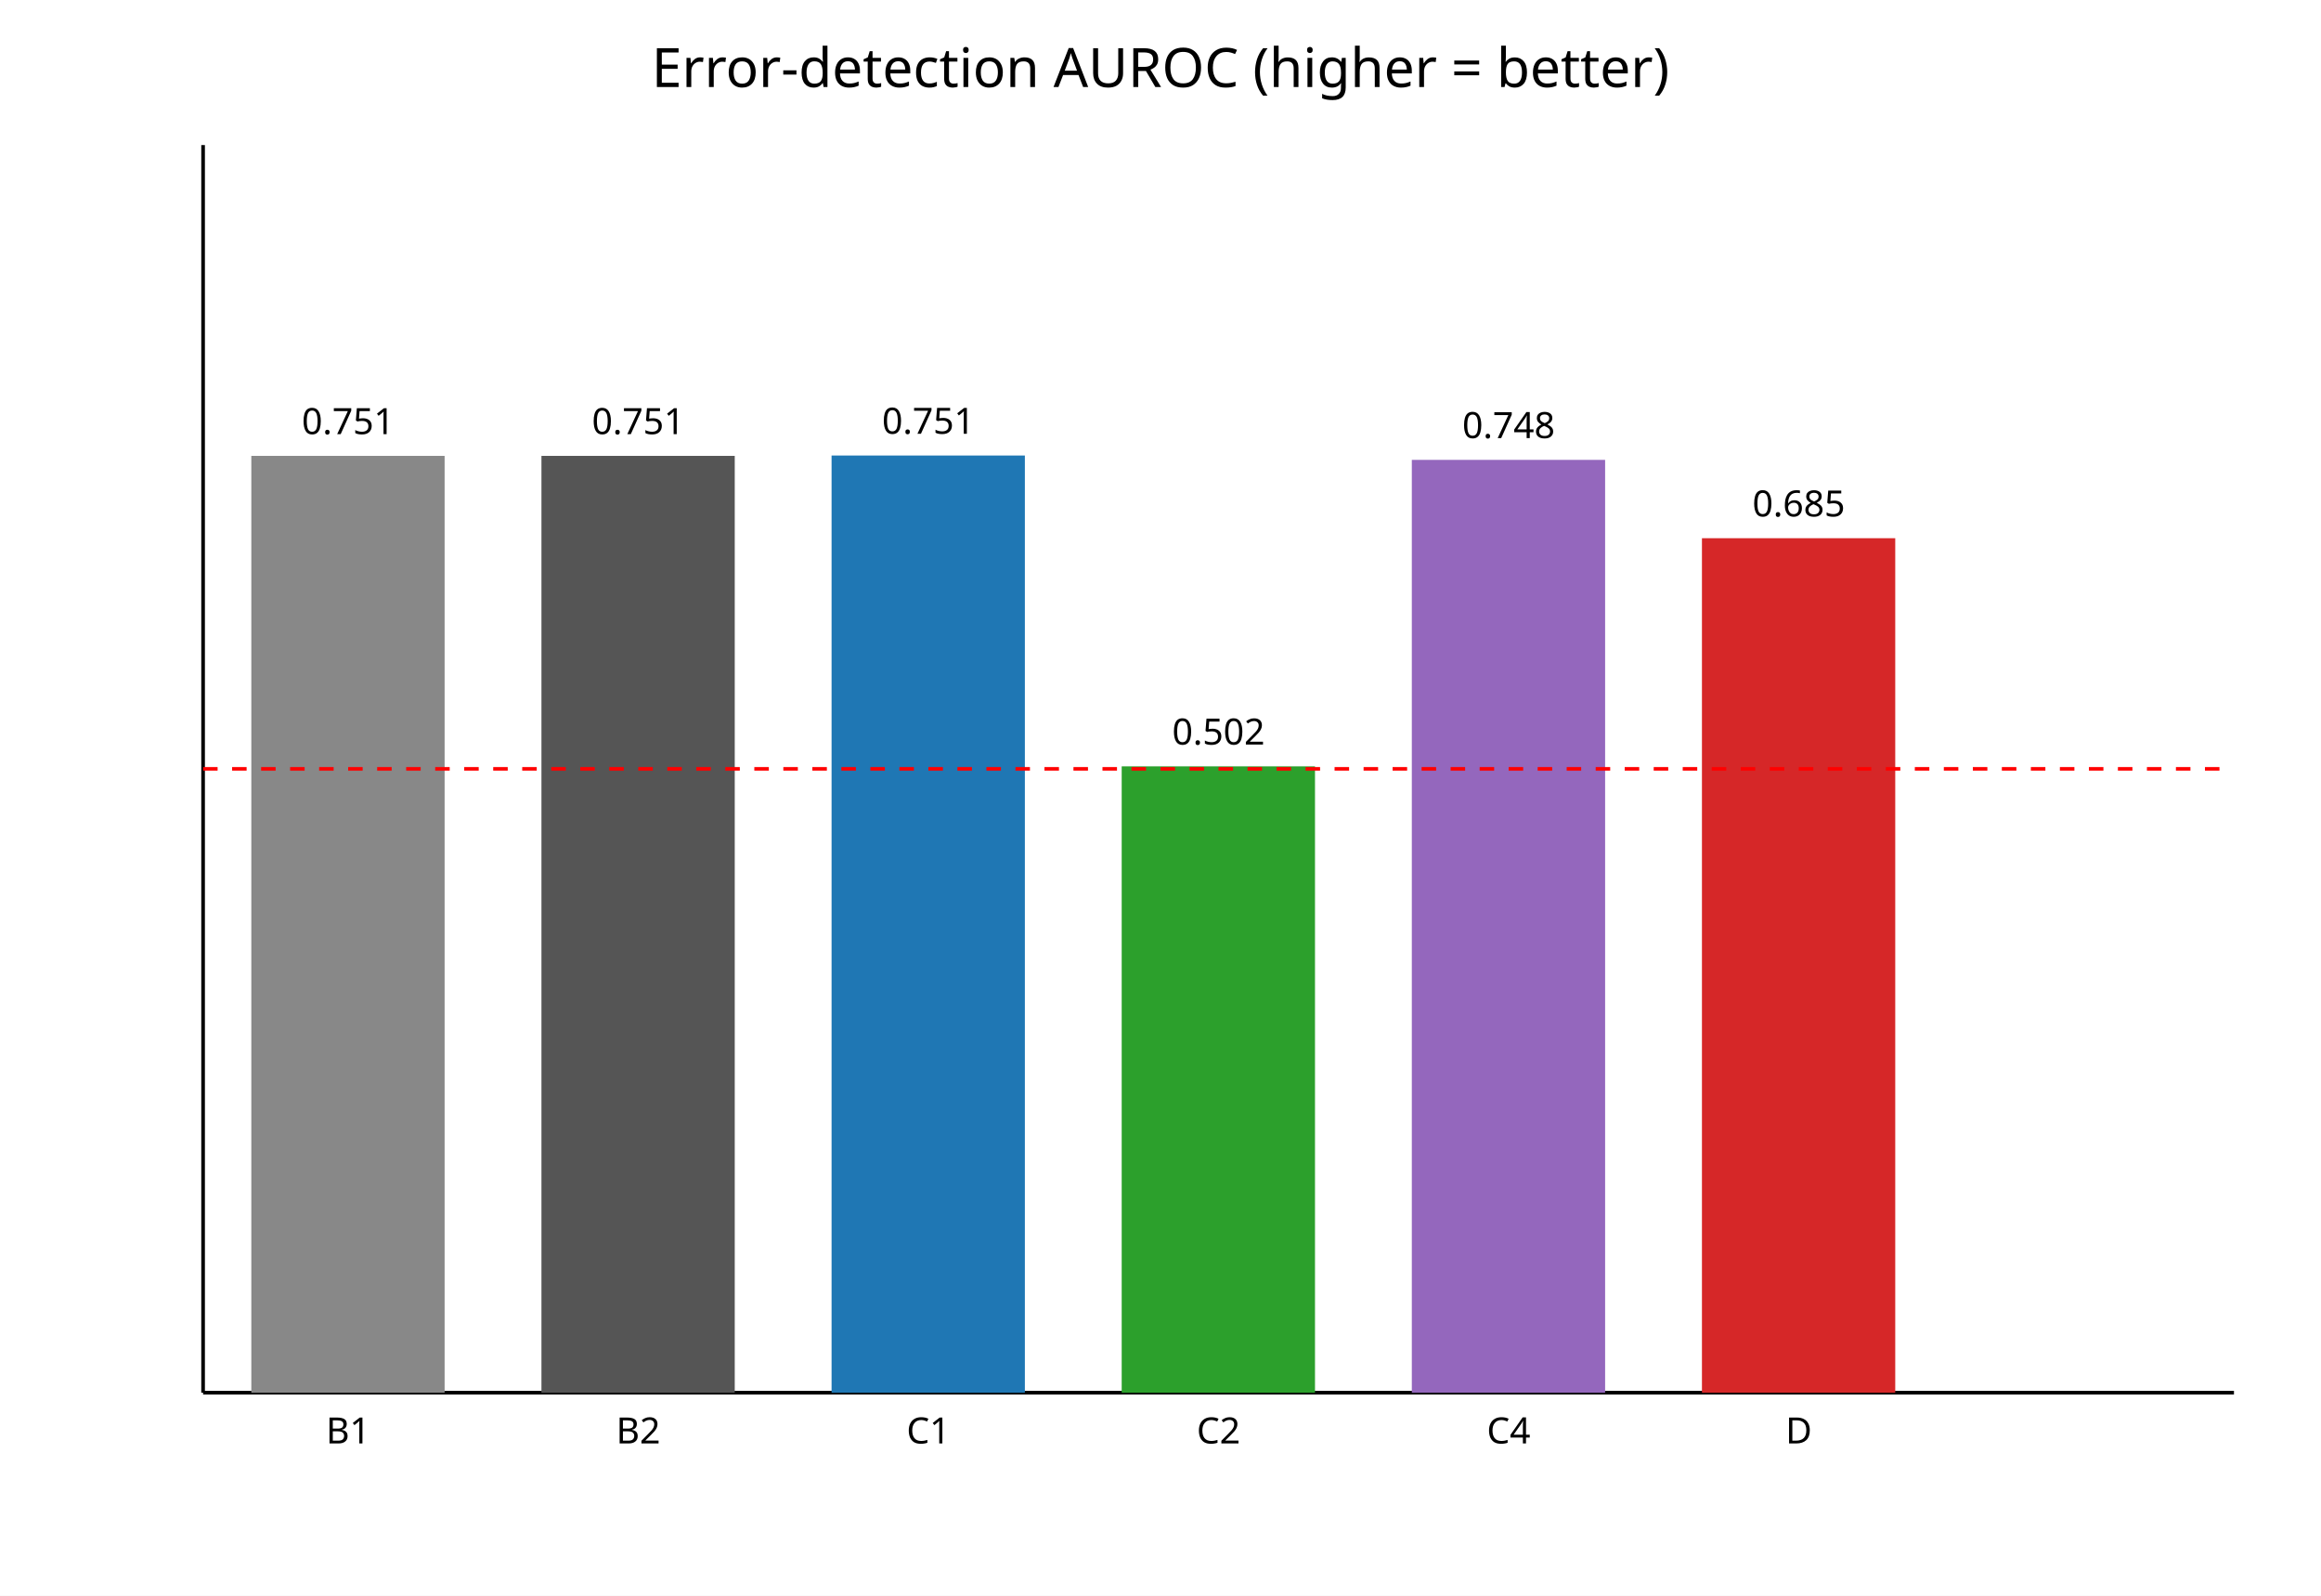
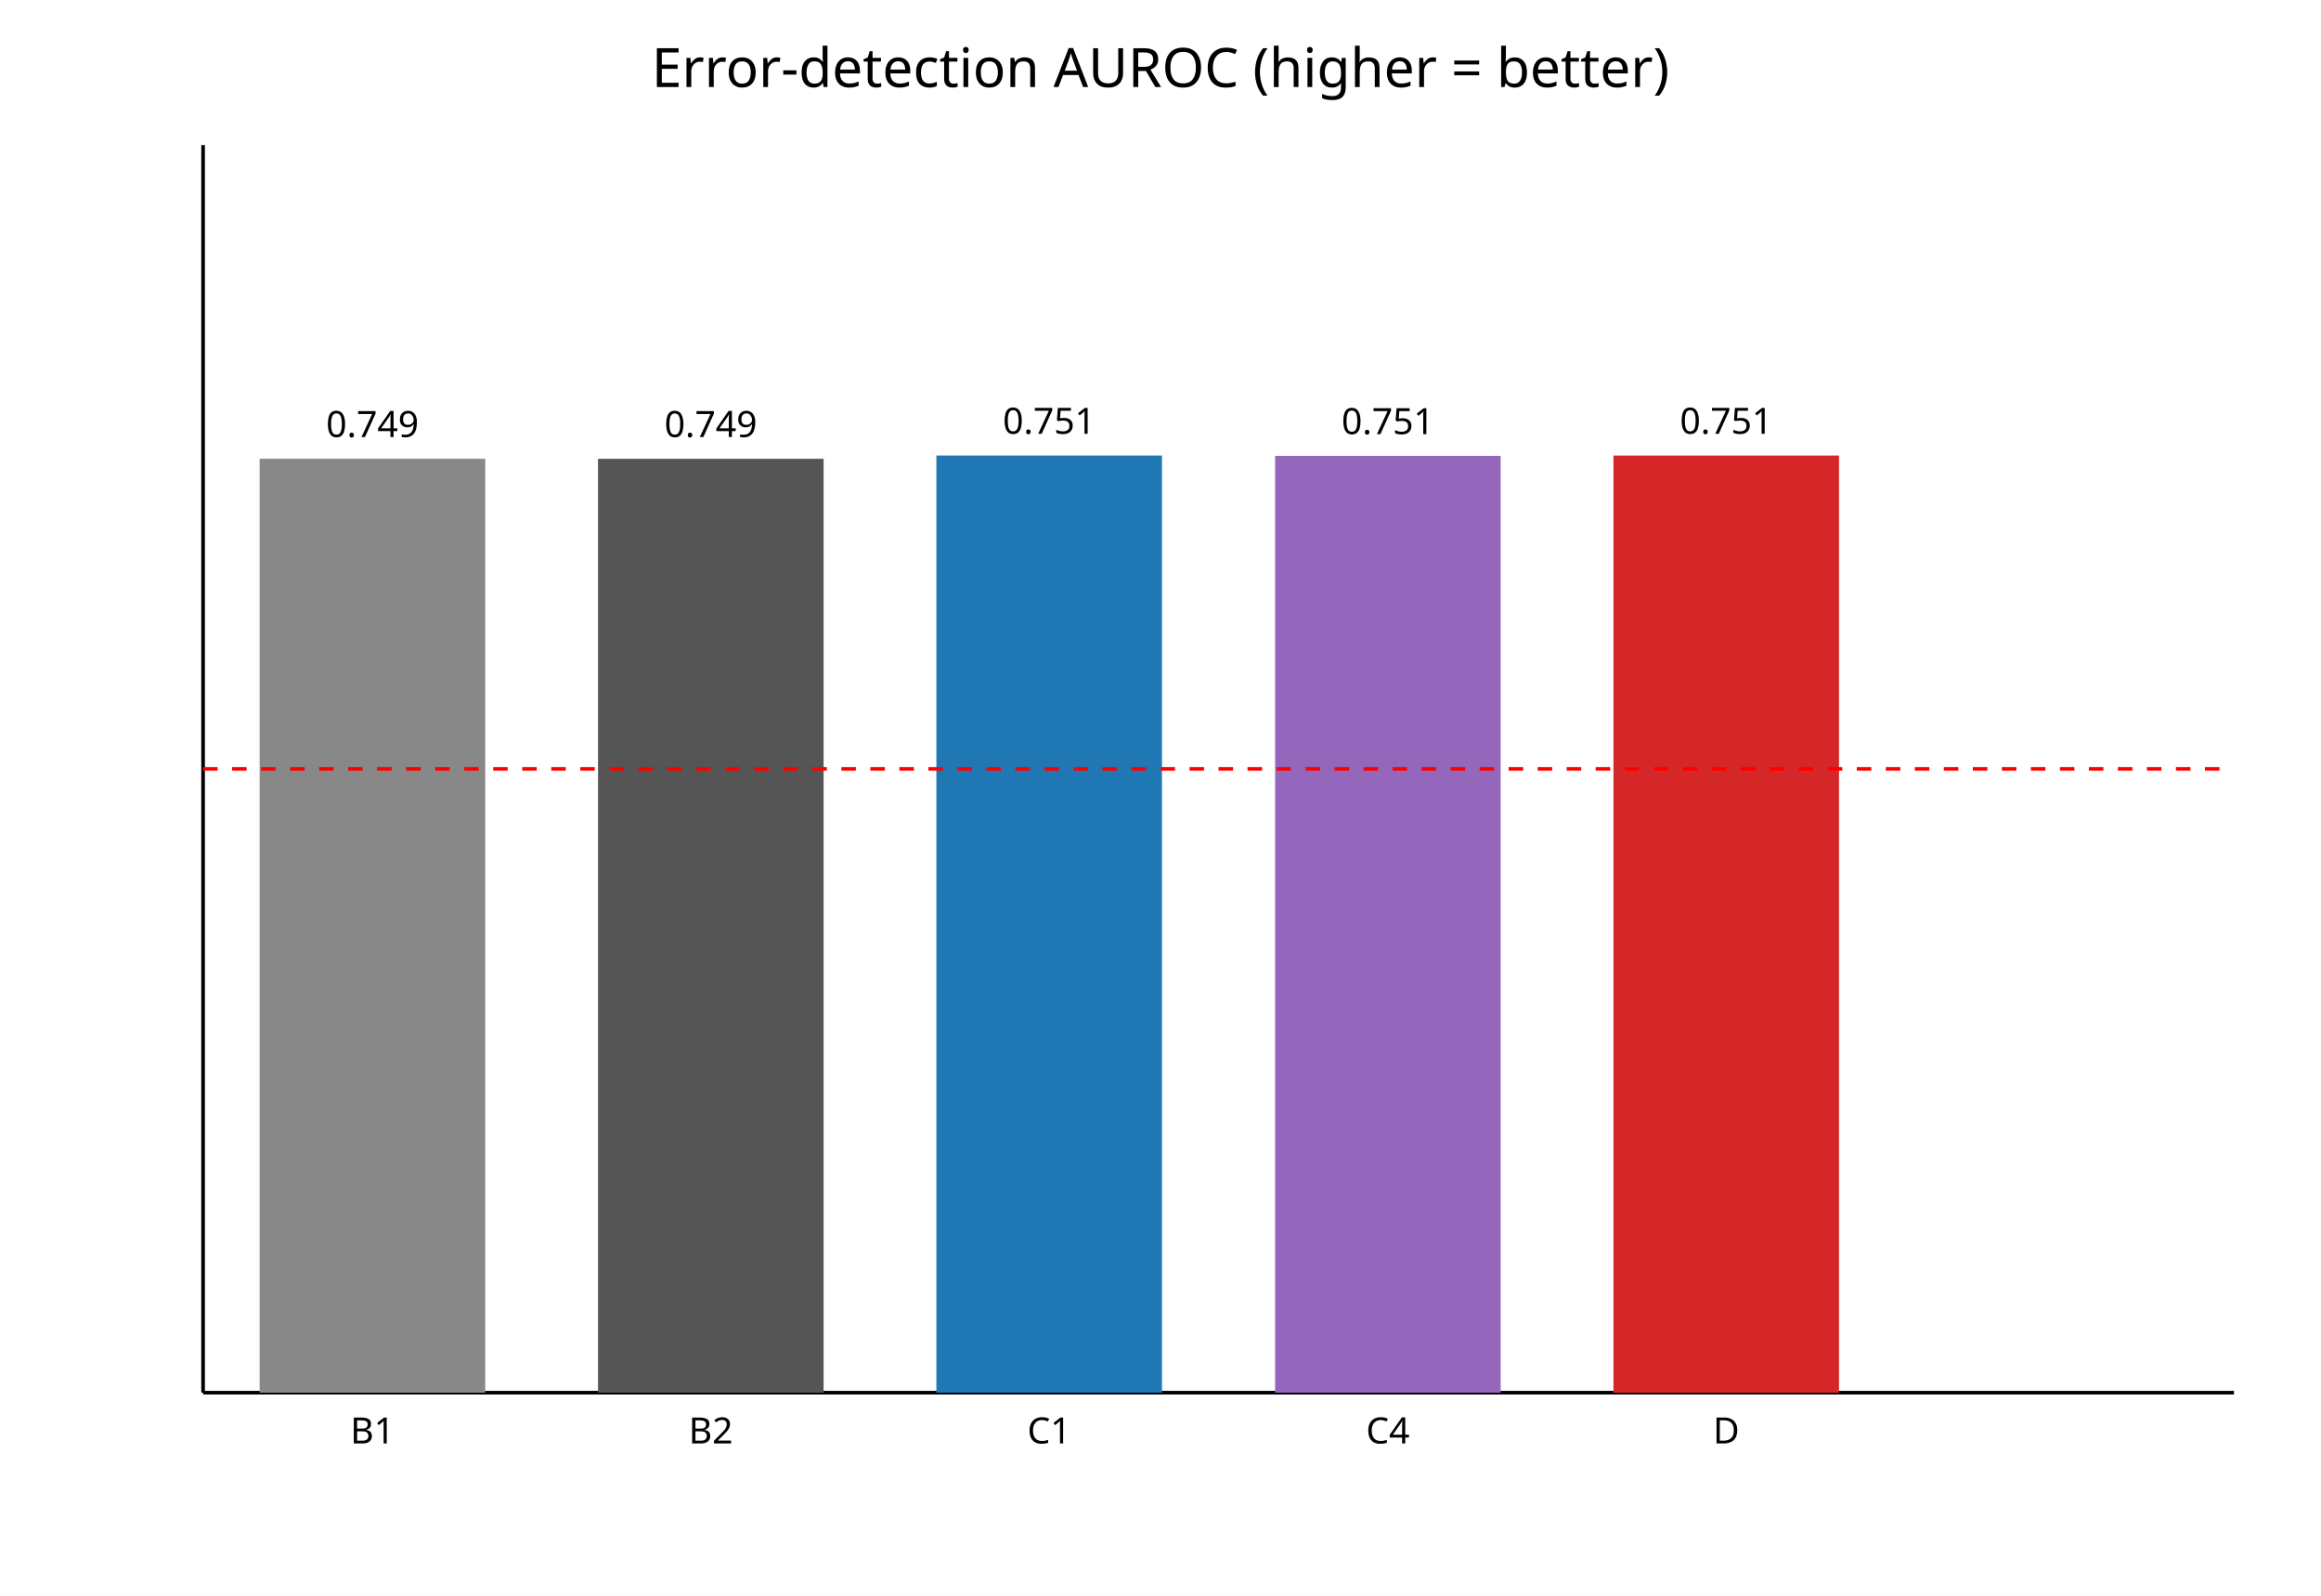
<svg xmlns="http://www.w3.org/2000/svg" width="640" height="440" font-family="sans-serif">
  <rect width="640" height="440" fill="white" />
  <text x="320.0" y="24" text-anchor="middle" font-size="15">Error-detection AUROC (higher = better)</text>
  <line x1="56" y1="384" x2="616" y2="384" stroke="black" />
  <line x1="56" y1="40" x2="56" y2="384" stroke="black" />
  <text x="336.0" y="422" text-anchor="middle" font-size="12" />
  <text x="16" y="212.0" text-anchor="middle" font-size="12" transform="rotate(-90 16 212.0)" />
-   <rect x="69.3" y="125.7" width="53.3" height="258.3" fill="#888" />
-   <text x="96.0" y="119.7" text-anchor="middle" font-size="10">0.751</text>
-   <text x="96.0" y="398.0" text-anchor="middle" font-size="10">B1</text>
-   <rect x="149.3" y="125.7" width="53.3" height="258.3" fill="#555" />
-   <text x="176.0" y="119.7" text-anchor="middle" font-size="10">0.751</text>
-   <text x="176.0" y="398.0" text-anchor="middle" font-size="10">B2</text>
-   <rect x="229.3" y="125.6" width="53.3" height="258.4" fill="#1f77b4" />
-   <text x="256.0" y="119.6" text-anchor="middle" font-size="10">0.751</text>
-   <text x="256.0" y="398.0" text-anchor="middle" font-size="10">C1</text>
-   <rect x="309.3" y="211.3" width="53.3" height="172.7" fill="#2ca02c" />
-   <text x="336.0" y="205.3" text-anchor="middle" font-size="10">0.502</text>
-   <text x="336.0" y="398.0" text-anchor="middle" font-size="10">C2</text>
-   <rect x="389.3" y="126.8" width="53.3" height="257.2" fill="#9467bd" />
-   <text x="416.0" y="120.8" text-anchor="middle" font-size="10">0.748</text>
-   <text x="416.0" y="398.0" text-anchor="middle" font-size="10">C4</text>
-   <rect x="469.3" y="148.4" width="53.3" height="235.6" fill="#d62728" />
-   <text x="496.0" y="142.4" text-anchor="middle" font-size="10">0.685</text>
-   <text x="496.0" y="398.0" text-anchor="middle" font-size="10">D</text>
+   <rect x="71.6" y="126.5" width="62.2" height="257.5" fill="#888" />
+   <text x="102.7" y="120.5" text-anchor="middle" font-size="10">0.749</text>
+   <text x="102.7" y="398.0" text-anchor="middle" font-size="10">B1</text>
+   <rect x="164.9" y="126.5" width="62.2" height="257.5" fill="#555" />
+   <text x="196.0" y="120.5" text-anchor="middle" font-size="10">0.749</text>
+   <text x="196.0" y="398.0" text-anchor="middle" font-size="10">B2</text>
+   <rect x="258.2" y="125.6" width="62.2" height="258.4" fill="#1f77b4" />
+   <text x="289.3" y="119.6" text-anchor="middle" font-size="10">0.751</text>
+   <text x="289.3" y="398.0" text-anchor="middle" font-size="10">C1</text>
+   <rect x="351.6" y="125.7" width="62.2" height="258.3" fill="#9467bd" />
+   <text x="382.7" y="119.7" text-anchor="middle" font-size="10">0.751</text>
+   <text x="382.7" y="398.0" text-anchor="middle" font-size="10">C4</text>
+   <rect x="444.9" y="125.6" width="62.2" height="258.4" fill="#d62728" />
+   <text x="476.0" y="119.6" text-anchor="middle" font-size="10">0.751</text>
+   <text x="476.0" y="398.0" text-anchor="middle" font-size="10">D</text>
  <line x1="56" y1="212.0" x2="616" y2="212.0" stroke="red" stroke-dasharray="4" stroke-width="1" />
</svg>
